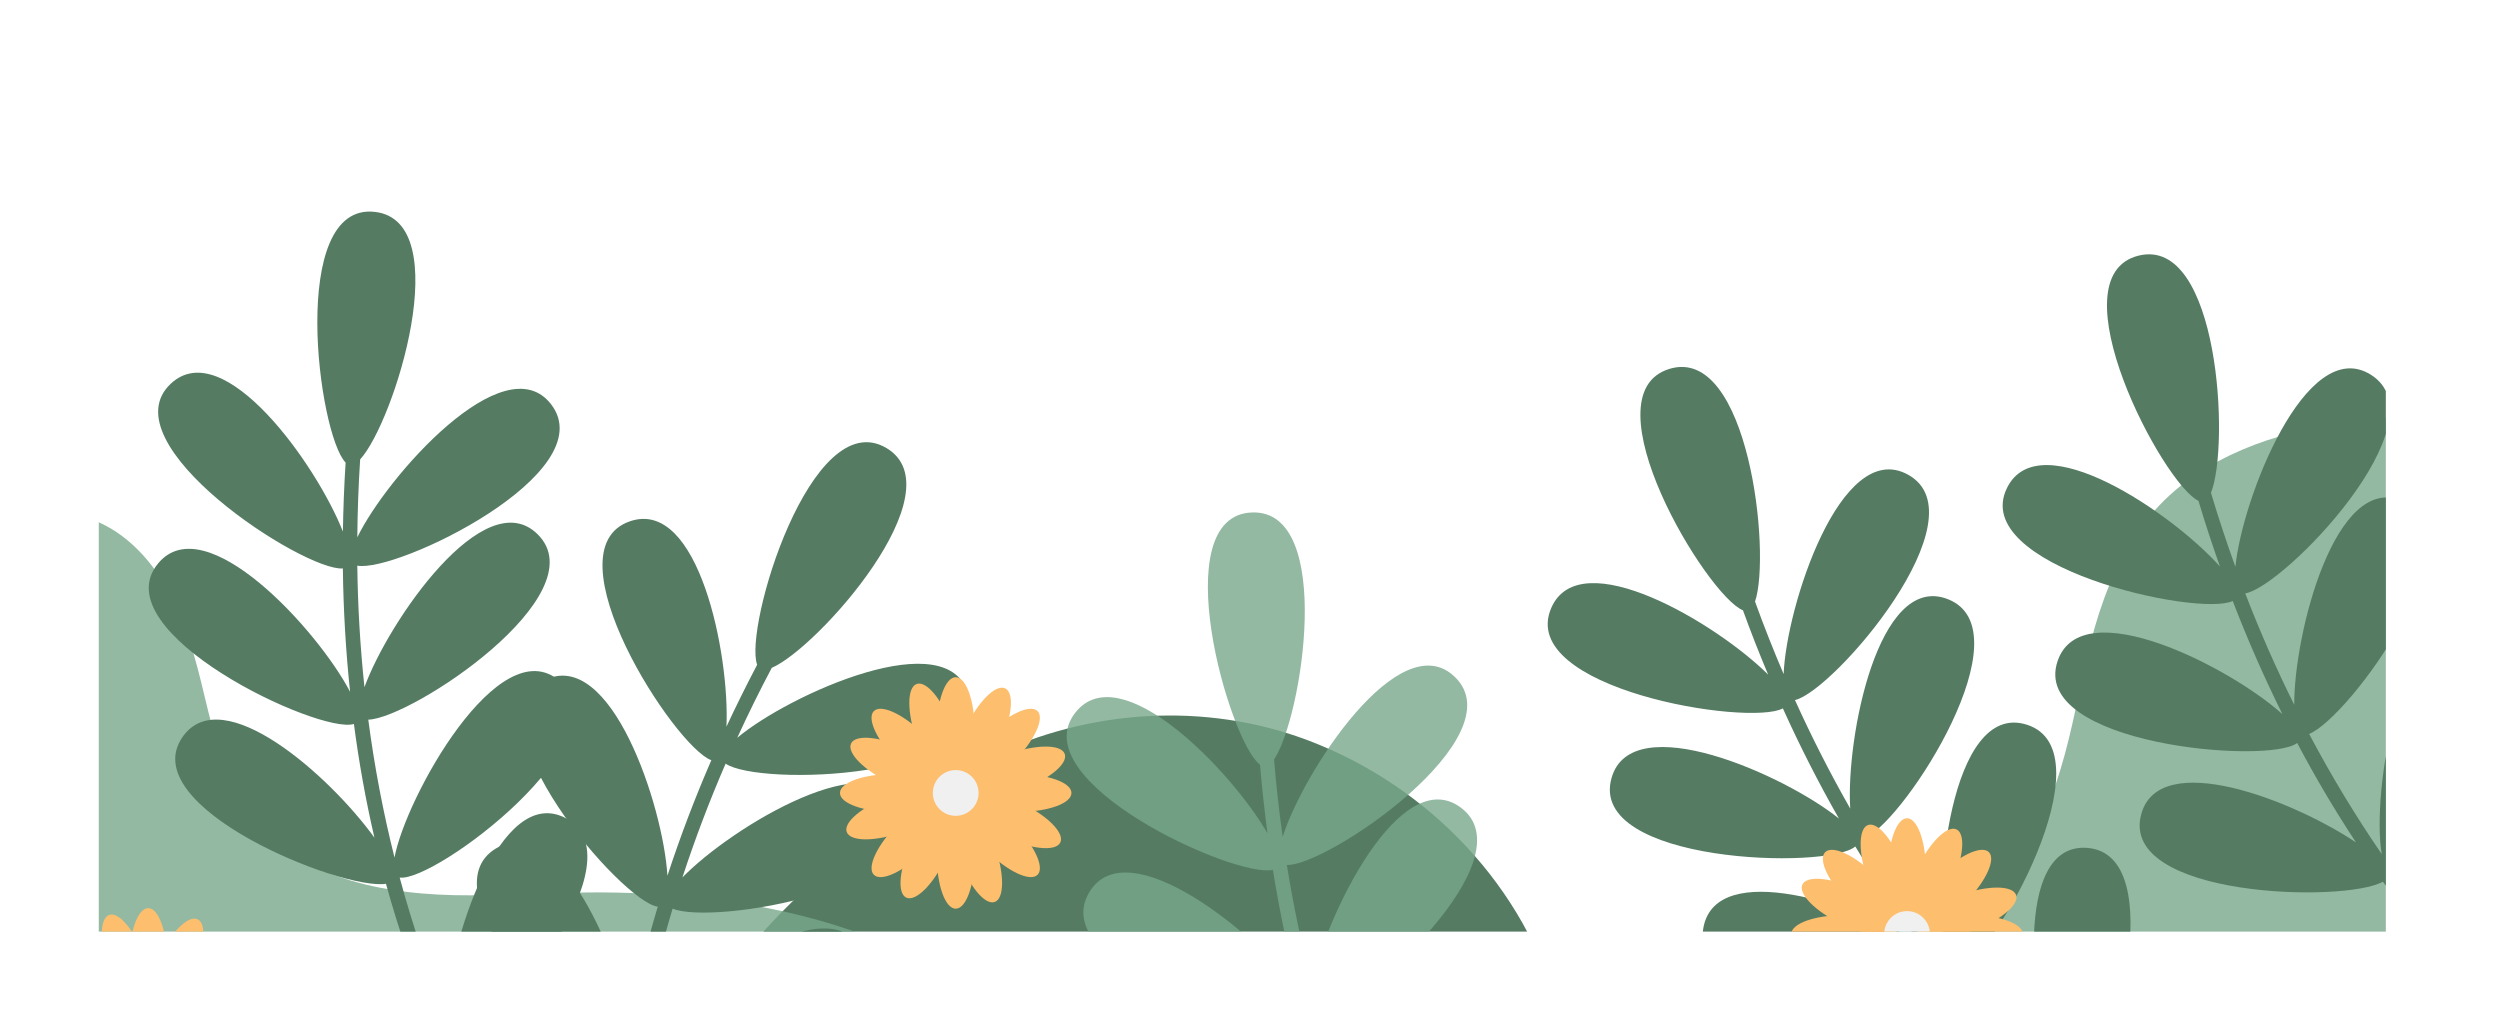
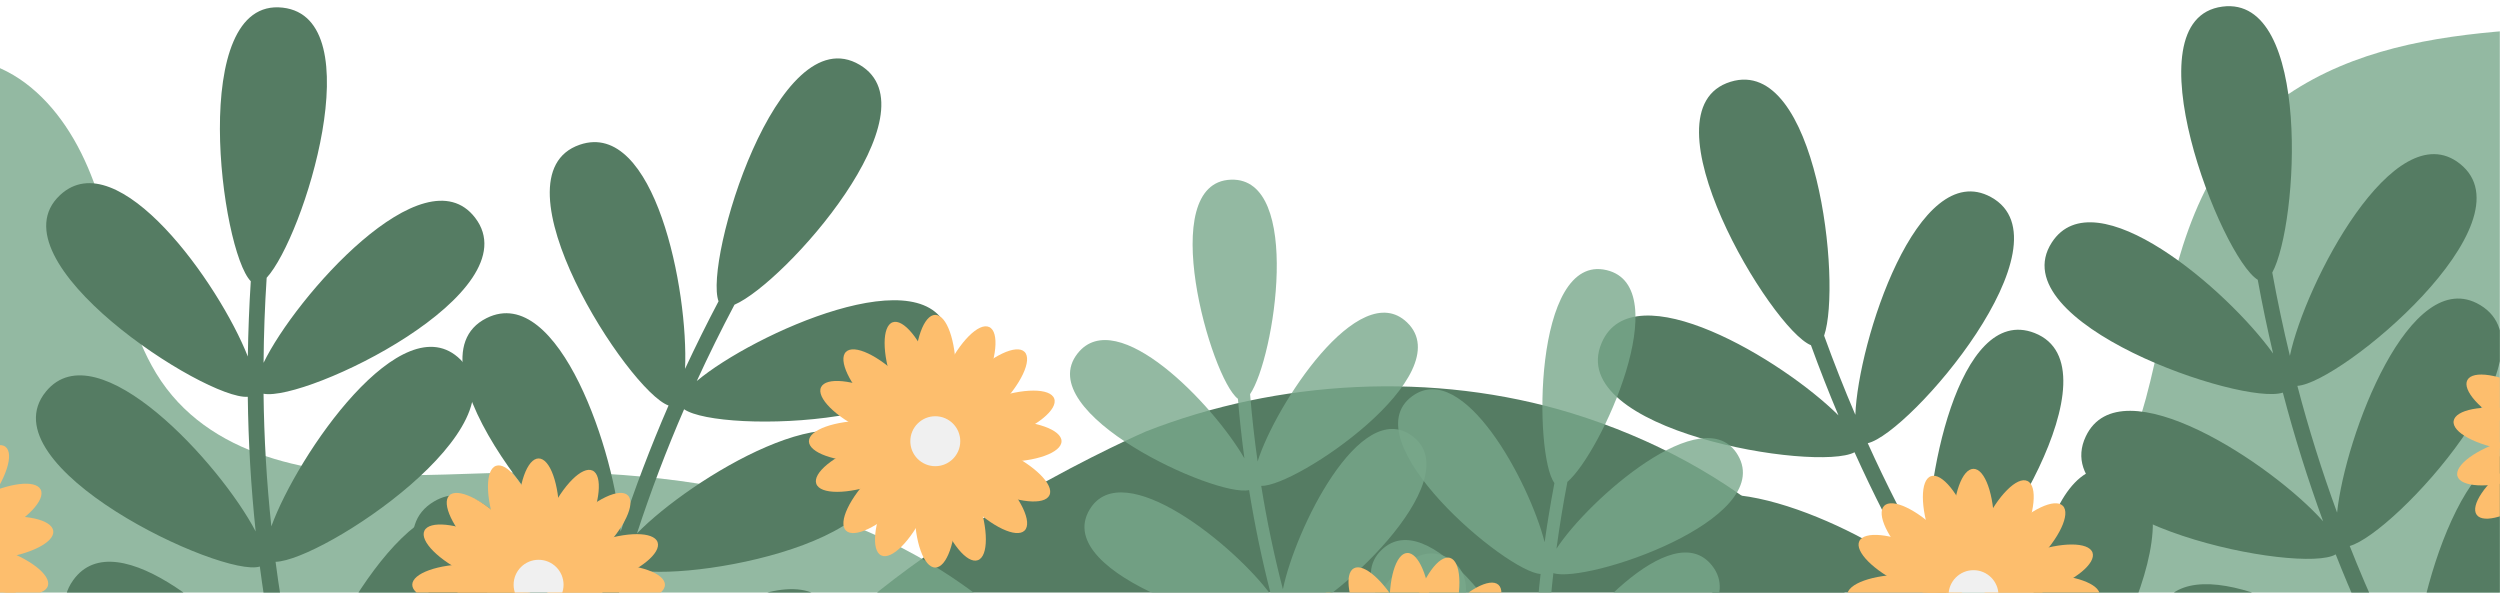
- <svg xmlns="http://www.w3.org/2000/svg" id="Capa_1" data-name="Capa 1" viewBox="0 0 2423.41 998">
+ <svg xmlns="http://www.w3.org/2000/svg" id="Capa_1" data-name="Capa 1" viewBox="0 0 3316.82 786.16">
  <defs>
-     <style>.cls-footer-flowers-1{fill:none;}.cls-footer-flowers-2{clip-path:url(#clip-path);}.cls-footer-flowers-3{fill:#557c63;}.cls-footer-flowers-4{fill:#78a88b;opacity:0.8;}.cls-footer-flowers-5{fill:#fdbe6d;}.cls-footer-flowers-6{fill:#f0f0f0;}</style>
+     <style>.cls-green-footer-1{fill:none;}.cls-green-footer-2{clip-path:url(#clip-path);}.cls-green-footer-3{fill:#557c63;}.cls-green-footer-4{fill:#78a88b;opacity:0.8;isolation:isolate;}.cls-green-footer-5{fill:#fdbe6d;}.cls-green-footer-6{fill:#f0f0f0;}</style>
    <clipPath id="clip-path">
-       <rect class="cls-footer-flowers-1" x="95.74" y="127" width="2217" height="776.08" />
+       <rect class="cls-green-footer-1" y="-373.09" width="3316.58" height="1159.25" />
    </clipPath>
  </defs>
-   <g class="cls-footer-flowers-2">
-     <path class="cls-footer-flowers-3" d="M2249.14,1383.36c-17.61-28.27-35.75-56.23-55.15-83.31-36.51-51-77.84-99.74-128.74-136.9-24.76-18.08-51.82-33.09-80.76-43.36-33.86-12-69.43-16.36-105.27-15.77-74.36,1.22-148.88,20.59-223,5.66-32.36-6.52-63.71-19.66-87.93-42.58s-39.38-53-52.36-83.25c-12.87-30-24-60.62-40.08-89.09a389.16,389.16,0,0,0-54.44-74.11,407.7,407.7,0,0,0-153.74-103.09C1167.52,679.84,1055,687.7,959.61,733.69h0S801,817.83,712,937.21c-101.37,136-200.59,171.57-289.16,154.79v362H2290C2277.4,1429.86,2263.52,1406.43,2249.14,1383.36Z" />
-     <path class="cls-footer-flowers-4" d="M963.34,974.26c-67.12-50.94-147.57-81.13-230-96-44.38-8-89.45-12-134.52-13-47.89-1.07-95.65,2.48-143.52,2.63-80.82.26-175.1-15.35-220.82-90.48-21.52-35.36-29.79-76.72-39.55-116.4C186,624.78,175,588.75,153.83,557.55c-19.45-28.72-47.56-52.93-82.75-58.57-38.66-6.2-77.19,9.72-105.55,35.59-30.86,28.14-48.32,68.13-58.87,107.81-9.89,37.18-15.31,75.81-17.75,114.17-4.72,74,3.25,148.77,22.22,220.38A721.64,721.64,0,0,0,.23,1180.09c39.7,62.13,89.11,118.25,146.76,164.3,67.9,54.24,149.45,90.44,212.53,150.82a3.83,3.83,0,0,0,.29.28,188.19,188.19,0,0,1,45.26,68.82c18.55,48.54,37.86,130.39-17.81,176.46-82.66,68.4-330.67,58.63-398.45,290.72-8.21,28.14-15,55-20.7,80.62h1078V1057A419,419,0,0,0,963.34,974.26Z" />
-     <path class="cls-footer-flowers-4" d="M2324.81,1100.12V403.91c-69.07,5.38-138.31,17.35-196.71,56.58-72.45,48.67-95.48,127.52-112.28,208.81-16.76,81.1-37.22,171.66-119.63,210-74,34.47-161.93,24.48-232.92,67.74-57.74,35.19-75.31,92.49-77,153Z" />
-     <path class="cls-footer-flowers-3" d="M433,1021c-26.74,20.42-260.51-11.81-227.92-91.86,27.45-67.43,170.82,17.83,216.48,65.27-9.64-23.41-18.34-47-26.43-70.29q-11.61-33.4-21-67.42C332.37,863.54,128.89,782,177.23,714c38.68-54.42,142.83,38.53,185.72,98q-12.63-54.59-19.88-110.21c-33.16,10.46-244.54-89-189.92-155.49,45.64-55.54,155.06,64.64,186.21,124.32q-6.28-59.57-7-119.59C294.86,554,103.5,430,165.6,371.9c51.37-48,141.31,78.65,166.8,143.37q.5-33.47,2.62-66.88c-26.56-27-56-252.62,28.36-243,79.73,9.08,18.8,203.9-14.25,239.92q-2.46,37.74-2.75,75.53C374.63,462.38,488.85,333,534.24,391.94c51.11,66.39-149.85,163.53-187.88,156.38q.7,59.05,6.93,117.78c23.2-63.7,116.44-199.42,168-148.07C579.8,576.39,399,696.47,357,697.61a1177.56,1177.56,0,0,0,25.43,133.67c10.42-57.49,101.42-221.92,160-171.18C607,716,421.2,855.57,387.44,850.68q9.49,35.13,21.25,69.74c7.05,20.66,14.7,41.64,23.12,62.47,3.81-68.41,52.38-223.43,116.39-189.9,73.18,38.34-63.67,206.48-103.48,220.19,16.51,36.81,35.81,72.44,59.08,104.23,5.35,7.31-6.84,14.37-12.16,7.11C468.48,1092.88,449.4,1057.55,433,1021Z" />
-     <path class="cls-footer-flowers-3" d="M588.94,1207c-32.76,7.7-232.85-117.4-170.35-177.1,52.64-50.28,148.56,86.2,170.8,148.16.79-25.29,2.52-50.42,4.66-75q3.08-35.22,8.47-70.09c-40.91-10.89-193.18-168.58-121.24-210.84,57.57-33.82,114.55,93.62,129.33,165.43q10.85-55,27-108.69c-34.53-4-186.67-181.32-109.63-219.61,64.37-32,115,122.45,119,189.65q18.63-56.91,42.56-112C654.09,724.35,530.27,532.87,610.7,505.3c66.53-22.81,96.73,129.6,93.5,199.08q14.14-30.33,29.76-60C720.78,608.94,786.24,391,859.31,434.33c69,40.93-66.31,193.73-111.2,213.07q-17.7,33.42-33.44,67.78c49.71-41.77,206.89-113.07,224.17-40.71C958.3,756,735.18,762.34,703.4,740.25q-23.52,54.18-41.88,110.3c47.24-48.63,187.86-134.29,213.85-66.35C904.9,861.41,690.76,897,652,880.82a1177.71,1177.71,0,0,0-31.5,132.38c33-48.19,183.37-161,216.05-90.69,36,77.46-190.64,128.71-219.44,110.43-3.81,24-6.91,48.07-9.16,72.32-2,21.74-3.63,44-4.48,66.47C635,1110.87,742.74,989.31,787.42,1046.1,838.5,1111,644.8,1208.43,602.87,1204.65c0,40.34,3,80.75,11.24,119.27,1.89,8.87-12.12,10.31-14,1.51C591.93,1287.08,589,1247.05,588.94,1207Z" />
-     <path class="cls-footer-flowers-3" d="M2008.77,1077c-16.32,29.44-243.41,93.57-245.63,7.16-1.87-72.77,163.66-52.1,224.49-26.93-18.2-17.59-35.65-35.75-52.37-53.82q-24-25.95-46.22-53.37c-35.56,23-254.66,29.8-237.62-51.88,13.63-65.36,146.31-21.93,209.43,15.38q-33.45-45-62.38-93c-26.19,22.87-259.71,16.42-236.31-66.36,19.56-69.18,168-2.91,220.43,39.29q-29.64-52-54.34-106.77c-33.17,17.76-258.18-19.19-224.56-97.29,27.82-64.6,161,15.44,210.28,64.52q-13-30.86-24.41-62.32c-35.14-14.09-152.56-209-71.38-234,76.69-23.62,98.93,179.28,83.08,225.53q12.87,35.56,27.74,70.3c2.46-64.88,55.27-229.2,120.48-193.37,73.43,40.35-71.77,209.88-109.49,218.56q24.32,53.84,53.55,105.14c-4.27-67.66,26.78-229.37,94.55-203,77,30-40.54,212.49-78.51,230.34a1178.72,1178.72,0,0,0,76.87,112.29c-13.5-56.85,4-244,78-221,81.56,25.37-32.78,227.67-65.67,236.72q22.79,28.38,47.41,55.38c14.74,16.1,30.15,32.26,46.22,48-23.92-64.21-41.54-225.7,30.54-220.62,82.42,5.8,24.4,214.69-6.58,243.2,29.87,27.11,61.84,52,95.89,71.83,7.84,4.55-.51,15.9-8.29,11.38C2070.08,1128.56,2038.45,1103.84,2008.77,1077Z" />
-     <path class="cls-footer-flowers-4" d="M1402.64,1293.28c-23.44,24.14-259.4,26.66-239-57.32,17.22-70.72,171.59-7.5,223.72,32.7-13-21.73-25.06-43.82-36.48-65.63q-16.4-31.33-30.65-63.6c-40.33,12.88-253.6-37.83-215.79-112.21,30.25-59.52,147,17.09,198.12,69.6q-20.52-52.14-35.88-106.09c-31.26,15.23-255-52.06-210.74-125.84,37-61.66,162.89,41.11,202.48,95.56q-15-58-24.52-117.26c-36.66,8.46-244.18-86-191.31-152.63,43.74-55.08,151.35,57,186.09,117.26q-4.45-33.17-7.26-66.53c-30.24-22.79-92.61-241.63-7.72-244.53C1294,494,1262.37,695.67,1235,736.16q3.12,37.7,8.39,75.11c19.34-62,113.28-206.77,166.84-155.14,60.33,58.14-124.14,183.81-162.82,182.33q9.39,58.32,24.2,115.48c13.56-66.42,85.81-214.39,144.33-171.18,66.5,49.11-94.69,194.49-136,201.79A1178.39,1178.39,0,0,0,1324.74,1113c1.84-58.4,67.66-234.44,133.07-192.86,72.09,45.82-91.17,211.18-125.28,211.31q14.57,33.36,31.28,65.85c10,19.4,20.67,39,32.07,58.39-6.3-68.23,18.92-228.71,87.17-205,78,27.15-32.59,213.6-70,233,21.75,34,46.08,66.39,73.78,94.4,6.37,6.45-4.66,15.22-11,8.82C1448.33,1359.11,1424.26,1327,1402.64,1293.28Z" />
-     <path class="cls-footer-flowers-3" d="M2422.21,988.24c-18,28.46-248.33,79.59-245.64-6.81,2.27-72.76,166.36-42.72,225.66-14.14-17.17-18.58-33.56-37.71-49.23-56.7q-22.52-27.27-43.11-55.91C2273.08,875.6,2054,870,2075.6,789.38c17.33-64.47,147.32-13.58,208.22,27.25q-30.84-46.78-57-96.41c-27.45,21.35-260.23,1.64-232.16-79.68,23.45-67.95,167.86,6.64,217.83,51.75q-26.62-53.64-48.17-109.68c-34.13,15.84-256.68-33.83-218.67-109.89,31.43-62.92,159.84,24.56,206.26,76.36q-11.19-31.55-20.82-63.61c-34.29-16.06-140.44-217.33-58-237.68,77.91-19.23,88.58,184.61,70.13,229.88q10.83,36.24,23.7,71.77c6.15-64.64,68.2-225.69,131.27-186.22,71,44.45-83.58,205.46-121.72,212q21.21,55.13,47.49,108c-.43-67.79,39.76-227.47,105.92-197.26,75.21,34.33-52.54,209.83-91.47,225.5a1177.6,1177.6,0,0,0,70.37,116.47c-10.25-57.52,17.85-243.35,90.43-216.16,80,30-45.66,225.44-79,232.61q21.14,29.63,44.19,58c13.8,16.91,28.27,33.91,43.42,50.51-20.24-65.46-28.65-227.69,43-218.53,81.95,10.47,12.16,215.73-20.39,242.44,28.28,28.76,58.78,55.45,91.65,77.15,7.57,5-1.41,15.85-8.92,10.9C2480.5,1043.23,2450.32,1016.76,2422.21,988.24Z" />
-     <path class="cls-footer-flowers-5" d="M191,1035.16c-25.52-12.06-42.72-29.26-38.39-38.41s28.52-6.77,54.05,5.29,42.72,29.26,38.4,38.41S216.56,1047.23,191,1035.16Z" />
-     <path class="cls-footer-flowers-5" d="M80.6,983C55.07,970.9,37.88,953.7,42.2,944.55s28.52-6.78,54.05,5.29,42.72,29.26,38.4,38.41S106.13,995,80.6,983Z" />
-     <path class="cls-footer-flowers-5" d="M186.3,945.11c-12.06,25.53-29.26,42.72-38.41,38.4s-6.77-28.53,5.29-54,29.27-42.72,38.41-38.4S198.37,919.58,186.3,945.11Z" />
-     <path class="cls-footer-flowers-5" d="M105.81,941.17c-9.52-26.57-9.52-50.89,0-54.3s25,15.37,34.48,42,9.52,50.9,0,54.32S115.33,967.76,105.81,941.17Z" />
-     <path class="cls-footer-flowers-5" d="M207.32,989.16c-26.58,9.52-50.9,9.51-54.31,0s15.38-25,42-34.49,50.9-9.51,54.31,0S233.9,979.64,207.32,989.16Z" />
-     <path class="cls-footer-flowers-5" d="M92.32,1030.34c-26.58,9.52-50.9,9.51-54.31,0s15.37-25,42-34.48,50.9-9.52,54.31,0S118.9,1020.82,92.32,1030.34Z" />
-     <path class="cls-footer-flowers-5" d="M204.72,1010.82c-28.24,0-51.13-8.2-51.13-18.32s22.89-18.32,51.13-18.32,51.13,8.2,51.13,18.32S233,1010.82,204.72,1010.82Z" />
-     <path class="cls-footer-flowers-5" d="M82.57,1010.82c-28.24,0-51.13-8.2-51.13-18.32s22.89-18.32,51.13-18.32,51.13,8.2,51.13,18.32S110.8,1010.82,82.57,1010.82Z" />
-     <path class="cls-footer-flowers-5" d="M162,931.43c0,28.23-8.2,51.12-18.32,51.12s-18.31-22.89-18.31-51.12,8.2-51.13,18.31-51.13S162,903.19,162,931.43Z" />
-     <path class="cls-footer-flowers-5" d="M173.88,1048.64c-20-20-30.36-42-23.2-49.1s29.14,3.23,49.1,23.2,30.36,42,23.21,49.1S193.84,1068.61,173.88,1048.64Z" />
-     <path class="cls-footer-flowers-5" d="M87.5,962.27c-20-20-30.35-42-23.2-49.11s29.14,3.23,49.11,23.2,30.35,41.95,23.2,49.11S107.47,982.23,87.5,962.27Z" />
-     <path class="cls-footer-flowers-5" d="M199.78,962.27c-20,20-41.95,30.35-49.1,23.2s3.23-29.14,23.2-49.11,42-30.35,49.11-23.2S219.75,942.3,199.78,962.27Z" />
-     <path class="cls-footer-flowers-5" d="M113.41,1048.65c-20,20-41.95,30.35-49.11,23.19s3.24-29.13,23.2-49.1,42-30.36,49.11-23.2S133.38,1028.68,113.41,1048.65Z" />
-     <path class="cls-footer-flowers-6" d="M165.82,992.5a22.18,22.18,0,1,1-22.17-22.18A22.18,22.18,0,0,1,165.82,992.5Z" />
-     <path class="cls-footer-flowers-5" d="M973.82,811.32c-25.53-12.07-42.72-29.26-38.4-38.41s28.53-6.78,54.05,5.28,42.73,29.27,38.4,38.42S999.35,823.39,973.82,811.32Z" />
-     <path class="cls-footer-flowers-5" d="M863.38,759.12c-25.53-12.07-42.72-29.26-38.39-38.41s28.52-6.78,54,5.29,42.72,29.26,38.4,38.41S888.91,771.19,863.38,759.12Z" />
-     <path class="cls-footer-flowers-5" d="M969.09,721.27C957,746.8,939.83,764,930.68,759.66s-6.78-28.52,5.29-54,29.26-42.72,38.41-38.4S981.16,695.74,969.09,721.27Z" />
-     <path class="cls-footer-flowers-5" d="M916.89,831.71c-12.06,25.52-29.26,42.72-38.41,38.39s-6.78-28.52,5.29-54.05,29.26-42.72,38.41-38.4S929,806.18,916.89,831.71Z" />
-     <path class="cls-footer-flowers-5" d="M929.77,832.33c-9.52-26.58-9.51-50.89,0-54.31s25,15.38,34.49,42,9.51,50.9,0,54.31S939.29,858.92,929.77,832.33Z" />
-     <path class="cls-footer-flowers-5" d="M888.59,717.33c-9.52-26.58-9.51-50.9,0-54.31s25,15.38,34.49,42,9.51,50.9,0,54.31S898.11,743.92,888.59,717.33Z" />
-     <path class="cls-footer-flowers-5" d="M990.11,765.31c-26.59,9.52-50.9,9.52-54.31,0s15.37-25,42-34.48,50.91-9.51,54.32,0S1016.69,755.8,990.11,765.31Z" />
-     <path class="cls-footer-flowers-5" d="M875.1,806.5c-26.58,9.51-50.9,9.51-54.31,0s15.38-25,42-34.49,50.9-9.51,54.31,0S901.69,797,875.1,806.5Z" />
-     <path class="cls-footer-flowers-5" d="M987.5,787c-28.23,0-51.12-8.2-51.12-18.32s22.89-18.32,51.12-18.32,51.13,8.2,51.13,18.32S1015.74,787,987.5,787Z" />
-     <path class="cls-footer-flowers-5" d="M865.35,787c-28.23,0-51.13-8.2-51.13-18.32s22.9-18.32,51.13-18.32,51.13,8.2,51.13,18.32S893.59,787,865.35,787Z" />
-     <path class="cls-footer-flowers-5" d="M944.75,707.58c0,28.24-8.2,51.13-18.32,51.13s-18.32-22.89-18.32-51.13,8.2-51.13,18.32-51.13S944.75,679.34,944.75,707.58Z" />
-     <path class="cls-footer-flowers-5" d="M944.75,829.74c0,28.23-8.2,51.12-18.32,51.12S908.11,858,908.11,829.74s8.2-51.13,18.32-51.13S944.75,801.5,944.75,829.74Z" />
-     <path class="cls-footer-flowers-5" d="M956.66,824.8c-20-20-30.35-41.95-23.2-49.11s29.15,3.24,49.11,23.2,30.36,42,23.2,49.11S976.63,844.76,956.66,824.8Z" />
-     <path class="cls-footer-flowers-5" d="M870.29,738.42c-20-20-30.36-41.95-23.2-49.1s29.14,3.23,49.11,23.19,30.35,42,23.2,49.11S890.25,758.39,870.29,738.42Z" />
-     <path class="cls-footer-flowers-5" d="M982.57,738.42c-20,20-42,30.36-49.11,23.2s3.24-29.14,23.2-49.1,42-30.36,49.11-23.2S1002.54,718.46,982.57,738.42Z" />
-     <path class="cls-footer-flowers-5" d="M896.2,824.8c-20,20-42,30.35-49.11,23.2s3.23-29.14,23.2-49.11,42-30.35,49.11-23.2S916.16,804.83,896.2,824.8Z" />
-     <path class="cls-footer-flowers-6" d="M948.61,768.66a22.18,22.18,0,1,1-22.18-22.18A22.18,22.18,0,0,1,948.61,768.66Z" />
-     <path class="cls-footer-flowers-5" d="M1896,948c-25.53-12.07-42.72-29.26-38.4-38.41s28.52-6.78,54.05,5.28,42.72,29.27,38.4,38.42S1921.54,960.11,1896,948Z" />
-     <path class="cls-footer-flowers-5" d="M1785.57,895.84c-25.53-12.07-42.72-29.26-38.4-38.41s28.53-6.78,54,5.29,42.73,29.26,38.4,38.4S1811.1,907.9,1785.57,895.84Z" />
-     <path class="cls-footer-flowers-5" d="M1891.28,858c-12.07,25.52-29.27,42.71-38.41,38.39s-6.78-28.52,5.28-54,29.27-42.72,38.41-38.4S1903.34,832.46,1891.28,858Z" />
-     <path class="cls-footer-flowers-5" d="M1839.08,968.43c-12.07,25.52-29.27,42.72-38.41,38.39s-6.78-28.52,5.29-54.05,29.26-42.72,38.41-38.4S1851.14,942.9,1839.08,968.43Z" />
-     <path class="cls-footer-flowers-5" d="M1852,969.05c-9.52-26.58-9.52-50.89,0-54.31s25,15.38,34.48,42,9.52,50.9,0,54.31S1861.48,995.64,1852,969.05Z" />
-     <path class="cls-footer-flowers-5" d="M1810.78,854.05c-9.52-26.58-9.52-50.9,0-54.31s25,15.37,34.48,42,9.52,50.9,0,54.31S1820.3,880.63,1810.78,854.05Z" />
-     <path class="cls-footer-flowers-5" d="M1912.29,902c-26.58,9.52-50.9,9.52-54.31,0s15.38-25,42-34.48,50.9-9.51,54.31,0S1938.88,892.51,1912.29,902Z" />
-     <path class="cls-footer-flowers-5" d="M1797.29,943.22c-26.58,9.51-50.9,9.51-54.31,0s15.38-25,42-34.48,50.9-9.51,54.31,0S1823.87,933.7,1797.29,943.22Z" />
-     <path class="cls-footer-flowers-5" d="M1909.69,923.7c-28.23,0-51.13-8.2-51.13-18.32s22.9-18.32,51.13-18.32,51.13,8.2,51.13,18.32S1937.93,923.7,1909.69,923.7Z" />
-     <path class="cls-footer-flowers-5" d="M1787.54,923.7c-28.24,0-51.13-8.2-51.13-18.32s22.89-18.32,51.13-18.32,51.13,8.2,51.13,18.32S1815.78,923.7,1787.54,923.7Z" />
-     <path class="cls-footer-flowers-5" d="M1866.94,844.3c0,28.24-8.21,51.13-18.32,51.13s-18.32-22.89-18.32-51.13,8.2-51.13,18.32-51.13S1866.94,816.06,1866.94,844.3Z" />
-     <path class="cls-footer-flowers-5" d="M1866.94,966.45c0,28.24-8.21,51.13-18.32,51.13s-18.32-22.89-18.32-51.13,8.2-51.12,18.32-51.12S1866.94,938.22,1866.94,966.45Z" />
-     <path class="cls-footer-flowers-5" d="M1878.85,961.52c-20-20-30.35-41.95-23.2-49.11s29.14,3.24,49.11,23.2,30.35,42,23.2,49.11S1898.82,981.48,1878.85,961.52Z" />
-     <path class="cls-footer-flowers-5" d="M1792.47,875.14c-20-20-30.35-41.95-23.19-49.1s29.14,3.23,49.1,23.19,30.36,42,23.2,49.11S1812.44,895.11,1792.47,875.14Z" />
-     <path class="cls-footer-flowers-5" d="M1904.76,875.14c-20,20-42,30.36-49.11,23.2s3.23-29.14,23.2-49.1,42-30.36,49.11-23.2S1924.72,855.18,1904.76,875.14Z" />
-     <path class="cls-footer-flowers-5" d="M1818.38,961.52c-20,20-42,30.35-49.1,23.2s3.23-29.14,23.2-49.11,42-30.35,49.1-23.2S1838.35,941.55,1818.38,961.52Z" />
-     <path class="cls-footer-flowers-6" d="M1870.8,905.38a22.18,22.18,0,1,1-22.18-22.18A22.18,22.18,0,0,1,1870.8,905.38Z" />
+   <g class="cls-green-footer-2">
+     <path class="cls-green-footer-3" d="M3886.39,1542.89c-32.31-42.23-65.59-84-101.19-124.45-67-76.18-142.82-149-236.21-204.49-45.43-27-95.09-49.42-148.19-64.76-62.12-17.93-127.39-24.44-193.15-23.56-136.44,1.82-273.17,30.75-409.17,8.45-59.37-9.74-116.89-29.36-161.33-63.6s-72.26-79.17-96.07-124.35c-23.62-44.81-44-90.55-73.54-133.08a606,606,0,0,0-99.89-110.7c-78.28-68.25-174.8-120.94-282.09-154-183.76-56.35-390.21-44.61-565.24,24.09h0s-291,125.68-454.32,304c-186,203.15-368,256.28-530.56,231.21V1648.4H3961.36C3938.24,1612.34,3912.78,1577.35,3886.39,1542.89Z" />
+     <path class="cls-green-footer-4" d="M1296,789.44C1195.69,713.35,1075.52,668.25,952.4,646c-66.29-11.95-133.62-17.92-200.94-19.42-71.53-1.59-142.87,3.71-214.38,3.93-120.72.39-261.55-22.93-329.84-135.15-32.15-52.82-44.5-114.6-59.08-173.87C134.82,267.41,118.39,213.59,86.77,167c-29-42.9-71-79.06-123.61-87.49C-94.58,70.24-152.14,94-194.5,132.66c-46.09,42-72.17,101.77-87.93,161-14.78,55.54-22.87,113.24-26.52,170.54-7.05,110.54,4.86,222.22,33.19,329.19a1078.23,1078.23,0,0,0,133.09,303.46c59.31,92.81,133.11,176.63,219.22,245.42C178,1423.33,299.79,1477.4,394,1567.59a5.77,5.77,0,0,0,.44.42,281.08,281.08,0,0,1,67.6,102.8c27.71,72.5,56.56,194.77-26.6,263.58C312,2036.56-58.48,2022-159.72,2368.65c-12.27,42-22.41,82.15-30.92,120.42H1419.59V913A625.93,625.93,0,0,0,1296,789.44Z" />
+     <path class="cls-green-footer-4" d="M3329.61,1080.48V40.54c-103.17,8-206.6,25.92-293.83,84.51-108.22,72.7-142.62,190.48-167.72,311.91-25,121.14-55.59,256.41-178.69,313.68-110.54,51.49-241.88,36.57-347.92,101.18-86.24,52.57-112.49,138.16-115,228.54Z" />
+     <path class="cls-green-footer-3" d="M479.07,1228.44c-39.94,30.5-389.13-17.64-340.45-137.22,41-100.72,255.16,26.64,323.36,97.5-14.4-35-27.39-70.2-39.48-105Q405.16,1033.84,391.14,983C328.76,993.24,24.82,871.44,97,769.87c57.78-81.29,213.35,57.55,277.42,146.38q-18.87-81.54-29.7-164.62C295.21,767.25-20.53,618.69,61.05,519.37c68.18-83,231.62,96.55,278.15,185.7q-9.37-89-10.46-178.64c-56,4.44-341.85-180.78-249.09-267.57C156.38,187.17,290.73,376.34,328.8,473q.75-50,3.92-99.9C293,332.79,249.07-4.23,375.08,10.14c119.09,13.57,28.08,304.57-21.29,358.38q-3.68,56.37-4.1,112.82C391.88,394,562.5,200.76,630.3,288.8,706.64,388,406.46,533.07,349.66,522.39q1,88.2,10.35,175.93C394.66,603.17,533.94,400.44,611,477.14c87.4,87.17-182.67,266.54-245.4,268.24a1758.08,1758.08,0,0,0,38,199.67c15.57-85.87,151.5-331.49,239-255.7C739,772.85,461.45,981.33,411,974q14.18,52.47,31.74,104.17c10.53,30.86,22,62.2,34.53,93.31,5.69-102.18,78.24-333.74,173.86-283.66,109.31,57.27-95.11,308.43-154.57,328.91,24.66,55,53.49,108.2,88.25,155.69,8,10.92-10.22,21.46-18.17,10.62C532.07,1335.81,503.57,1283,479.07,1228.44Z" />
+     <path class="cls-green-footer-3" d="M736.7,1240.13c-48.93,11.5-347.81-175.36-254.45-264.54,78.63-75.1,221.91,128.76,255.13,221.31,1.18-37.77,3.76-75.31,7-112q4.59-52.61,12.65-104.69c-61.11-16.27-288.56-251.81-181.1-314.94,86-50.51,171.1,139.85,193.18,247.11Q785.29,830.2,809.4,750c-51.58-6-278.83-270.84-163.75-328,96.15-47.8,171.77,182.91,177.75,283.29q27.83-85,63.57-167.3c-53-18.76-237.9-304.78-117.76-346,99.37-34.07,144.48,193.58,139.66,297.37Q930,444,953.32,399.73C933.64,346.8,1031.41,21.26,1140.56,86c103.07,61.14-99,289.38-166.1,318.27q-26.44,49.92-50,101.24c74.25-62.39,309-168.9,334.85-60.81,29.06,121.78-304.21,131.25-351.69,98.26q-35.13,80.92-62.55,164.75c70.56-72.63,280.61-200.59,319.43-99.1,44.11,115.33-275.76,168.49-333.65,144.32a1757.14,1757.14,0,0,0-47,197.74c49.29-72,273.9-240.49,322.71-135.47,53.78,115.71-284.76,192.26-327.78,165-5.69,35.85-10.32,71.81-13.68,108-3,32.47-5.42,65.72-6.69,99.29,47.09-90.91,208-272.49,274.77-187.66,76.3,96.94-213,242.48-275.67,236.83,0,60.26,4.48,120.62,16.79,178.16,2.82,13.25-18.1,15.4-20.91,2.25C741.17,1359.75,736.79,1300,736.7,1240.13Z" />
+     <path class="cls-green-footer-3" d="M2879.46,1183c-24.38,44-363.59,139.77-366.9,10.7-2.8-108.7,244.46-77.82,335.32-40.23-27.18-26.27-53.25-53.4-78.22-80.39q-35.85-38.76-69-79.72c-53.12,34.36-380.39,44.51-354.94-77.49,20.36-97.63,218.54-32.76,312.83,23q-50-67.21-93.18-138.92c-39.12,34.16-387.93,24.53-353-99.12,29.22-103.34,250.94-4.35,329.26,58.69q-44.28-77.67-81.17-159.49c-49.55,26.53-385.65-28.66-335.43-145.32,41.56-96.49,240.49,23.06,314.1,96.37Q2419.7,505,2402.65,458C2350.16,437,2174.77,145.82,2296,108.48c114.55-35.29,147.77,267.79,124.1,336.87q19.22,53.13,41.43,105c3.68-96.91,82.56-342.36,180-288.84C2751.21,321.79,2534.32,575,2478,588q36.33,80.41,80,157c-6.38-101.07,40-342.62,141.23-303.23,115,44.82-60.56,317.4-117.27,344.07a1761,1761,0,0,0,114.82,167.73c-20.17-84.92,6-364.47,116.51-330.11,121.83,37.89-49,340.07-98.09,353.59q34,42.39,70.81,82.72c22,24,45,48.19,69,71.7C2819.29,1035.6,2793,794.38,2900.64,802c123.11,8.67,36.45,320.69-9.83,363.28,44.62,40.49,92.37,77.67,143.24,107.29,11.71,6.8-.77,23.75-12.39,17C2971,1260.06,2923.79,1223.13,2879.46,1183Z" />
+     <path class="cls-green-footer-4" d="M1857.8,1185.28c-27.87,28.7-308.37,31.69-284.12-68.14,20.47-84.07,204-8.92,266,38.87-15.45-25.83-29.79-52.09-43.37-78q-19.48-37.24-36.43-75.6c-47.94,15.31-301.47-45-256.53-133.4,36-70.75,174.75,20.32,235.52,82.74q-24.39-62-42.65-126.12C1659,843.72,1393,763.73,1445.65,676c44-73.3,193.64,48.87,240.7,113.6q-17.83-69-29.15-139.4c-43.58,10.06-290.27-102.23-227.42-181.44,52-65.48,179.92,67.76,221.22,139.4q-5.3-39.43-8.63-79.09c-35.95-27.1-110.1-287.25-9.18-290.69,95.46-3.29,57.86,236.45,25.32,284.59q3.71,44.82,10,89.29c23-73.71,134.67-245.81,198.34-184.43,71.72,69.12-147.58,218.51-193.56,216.75q11.16,69.33,28.77,137.28c16.12-79,102-254.86,171.58-203.5,79.05,58.39-112.57,231.21-161.68,239.89A1401.91,1401.91,0,0,0,1765.19,971c2.19-69.43,80.43-278.7,158.19-229.27,85.7,54.47-108.38,251-148.93,251.2q17.33,39.66,37.19,78.28c11.88,23.06,24.57,46.36,38.12,69.41-7.49-81.11,22.49-271.88,103.63-243.7,92.72,32.28-38.75,253.93-83.22,277,25.86,40.42,54.78,78.92,87.71,112.22,7.57,7.67-5.54,18.09-13.08,10.48C1912.11,1263.54,1883.5,1225.36,1857.8,1185.28Z" />
+     <path class="cls-green-footer-4" d="M2092.91,1330.8c-34.57,20.12-305.5-52.6-255.24-142.2,42.37-75.44,198.84,46.39,245.63,109.12-7.92-29-14.64-58.2-20.73-86.82q-8.73-41.13-14.71-82.63c-50.29,1.82-278.19-124.57-211.08-197.6,53.7-58.45,162.81,66.66,204.51,143.16q-6.8-66.27-7.09-132.95c-40.66,7.42-275.23-141.3-200.93-211.58,62.12-58.73,173.31,99.25,201.18,174.27q1.41-71.21,9.5-142.09c-44.68-2.06-252-176.69-170.1-236,67.72-49,155,113.75,175.46,193.86q5.54-39.39,13-78.49c-27.32-35.77-28.6-306.28,69.51-282.4,92.81,22.57-8,243.3-52.32,280.88Q2071,683.46,2065,728c42-64.78,195.94-200.41,240.71-124.15,50.43,85.89-201,170.65-244.82,156.56q-7.93,69.78-9.29,140c36.8-71.69,166.92-217.93,220.07-149.71,60.39,77.52-170.72,192.3-220.35,187.42a1402.23,1402.23,0,0,0,10.13,161.41c20.82-66.27,152.58-246.71,214.13-178.15,67.85,75.55-172,212.54-211.12,201.76q6,42.87,14.71,85.41c5.23,25.41,11.17,51.27,18,77.12,14.65-80.13,94.94-255.76,165.48-206.75,80.59,56.07-105.75,234.08-154.79,244.3,14,45.9,31.48,90.77,54.21,131.71,5.23,9.43-10.21,15.93-15.42,6.57C2124.12,1420.8,2106.85,1376.33,2092.91,1330.8Z" />
+     <path class="cls-green-footer-3" d="M3344.74,1165.58c-31.41,39.29-381.78,77.24-363.55-50.59,15.36-107.64,254-36,337.34,16.2-22.42-30.42-43.6-61.52-63.74-92.29q-28.93-44.21-54.79-90.11c-58.09,25-382.42-19.42-337.06-135.55,36.35-92.86,220.95,4.11,304.63,74.76q-38.07-74.52-68.74-152.52c-44.27,27.17-386.6-40.45-331.53-156.55,46-97,248.11,37.52,314.86,112.72q-30.67-84-53.44-170.77c-53.28,17.9-375.49-92.52-306.53-199.17,57-88.24,233.25,62.8,293.63,147.35q-11.42-48.69-20.42-97.87C2947.14,341.7,2822.71,25.4,2948.46,8.78c118.83-15.71,101.08,288.66,66.23,352.83q10.11,55.59,23.36,110.46c19.78-94.95,138.44-323.82,225.57-254.83,98.08,77.69-157.94,291.25-215.64,294.67q22.39,85.35,52.7,168.17c10.54-100.71,96.52-331.15,189.76-275.4,106,63.36-112.58,302.86-173,319.7a1759.41,1759.41,0,0,0,85.28,184.51c-5.74-87.08,66.6-358.33,169.88-306C3486.46,660.6,3267.7,930.05,3217,935.2q26.51,47.47,56.05,93.39c17.7,27.37,36.38,55,56.14,82.14-19.27-100.52-5-342.75,99.84-317.35,119.94,29-17.49,322.28-70.22,356.57,37.25,47.36,78.13,92,123.35,129.64,10.42,8.67-4.7,23.3-15,14.71C3422.22,1256.82,3381.78,1212.55,3344.74,1165.58Z" />
+     <path class="cls-green-footer-5" d="M785.31,839.54c-38.12-18-63.82-43.71-57.35-57.37s42.6-10.12,80.74,7.9,63.81,43.7,57.36,57.37S823.48,857.57,785.31,839.54Z" />
+     <path class="cls-green-footer-5" d="M620.4,761.63c-38.14-18.08-63.81-43.77-57.36-57.44s42.6-10.12,80.74,7.91,63.81,43.7,57.35,57.37S658.53,779.55,620.4,761.63Z" />
+     <path class="cls-green-footer-5" d="M778.28,705c-18,38.13-43.7,63.81-57.37,57.36s-10.11-42.62,7.9-80.66,43.72-63.81,57.38-57.36S796.31,666.9,778.28,705Z" />
+     <path class="cls-green-footer-5" d="M658.05,699.14c-14.22-39.68-14.22-76,0-81.1s37.35,23,51.51,62.73,14.22,76,0,81.14S672.28,738.86,658.05,699.14Z" />
+     <path class="cls-green-footer-5" d="M809.68,770.83c-39.7,14.22-76,14.2-81.12,0s23-37.34,62.73-51.52,76-14.21,81.13,0S849.39,756.61,809.68,770.83Z" />
+     <path class="cls-green-footer-5" d="M637.9,832.34c-39.7,14.22-76,14.21-81.12,0s23-37.34,62.74-51.5,76-14.22,81.12,0S677.61,818.12,637.9,832.34Z" />
+     <path class="cls-green-footer-5" d="M805.8,803.18c-42.18,0-76.38-12.25-76.38-27.36s34.2-27.37,76.38-27.37,76.37,12.25,76.37,27.37S848,803.18,805.8,803.18Z" />
+     <path class="cls-green-footer-5" d="M623.34,803.18c-42.18,0-76.37-12.25-76.37-27.36s34.19-27.37,76.37-27.37,76.37,12.25,76.37,27.37S665.51,803.18,623.34,803.18Z" />
+     <path class="cls-green-footer-5" d="M742,684.6c0,42.16-12.25,76.35-27.37,76.35s-27.35-34.19-27.35-76.35,12.25-76.38,27.35-76.38S742,642.41,742,684.6Z" />
+     <path class="cls-green-footer-5" d="M759.73,859.67c-29.87-29.87-45.35-62.73-34.65-73.34s43.53,4.83,73.34,34.66,45.35,62.73,34.67,73.34S789.55,889.5,759.73,859.67Z" />
+     <path class="cls-green-footer-5" d="M630.7,730.66c-29.87-29.87-45.33-62.73-34.65-73.35s43.53,4.82,73.36,34.65,45.33,62.66,34.65,73.36S660.53,760.48,630.7,730.66Z" />
+     <path class="cls-green-footer-5" d="M798.42,730.66c-29.87,29.88-62.66,45.34-73.34,34.66s4.82-43.53,34.65-73.36,62.74-45.33,73.36-34.65S828.25,700.83,798.42,730.66Z" />
+     <path class="cls-green-footer-5" d="M669.41,859.69c-29.88,29.87-62.66,45.33-73.36,34.64s4.84-43.51,34.65-73.34,62.74-45.35,73.36-34.66S699.24,829.86,669.41,859.69Z" />
+     <path class="cls-green-footer-6" d="M747.69,775.82a33.13,33.13,0,1,1-33.13-33.13h0A33.12,33.12,0,0,1,747.69,775.82Z" />
+     <path class="cls-green-footer-5" d="M-17.53,779.56c-40.06-13.17-68.71-35.5-64-49.86s41.05-15.29,81-2.11,68.72,35.51,64,49.86S22.54,792.75-17.53,779.56Z" />
+     <path class="cls-green-footer-5" d="M-26.52,659.52c37.63-19,73.68-23.49,80.49-10s-18.18,39.9-55.9,58.86-73.7,23.49-80.52,10S-64.18,678.54-26.52,659.52Z" />
+     <path class="cls-green-footer-5" d="M-1.73,741c-41.84,5.2-77.28-2.73-79.15-17.73s30.55-31.36,72.4-36.57,77.3,2.73,79.17,17.72S40.13,735.81-1.73,741Z" />
+     <path class="cls-green-footer-5" d="M-61.18,636.27c26-33.33,56.67-52.73,68.52-43.44S7.93,636.62-18,669.9s-56.59,52.72-68.52,43.45S-87.08,669.55-61.18,636.27Z" />
+     <path class="cls-green-footer-5" d="M-40.48,802.71c-33.33-26-52.72-56.59-43.44-68.51s43.79-.58,77.08,25.34S45.89,816.2,36.6,828.06-7.19,828.63-40.48,802.71Z" />
+     <path class="cls-green-footer-5" d="M3389.08,494.23c25,34,35.33,68.8,23.14,77.75s-42.28-11.37-67.25-45.36-35.33-68.8-23.16-77.76S3364.08,460.21,3389.08,494.23Z" />
+     <path class="cls-green-footer-5" d="M3331.26,615.88c34-25,68.8-35.33,77.75-23.15s-11.38,42.29-45.32,67.19-68.82,35.32-77.75,23.15S3297.26,640.85,3331.26,615.88Z" />
+     <path class="cls-green-footer-5" d="M3335,543.07c41.69,6.38,73.63,23.68,71.35,38.6s-38,21.91-79.69,15.46-73.63-23.68-71.35-38.59S3293.26,536.69,3335,543.07Z" />
+     <path class="cls-green-footer-5" d="M3353.76,516.46c37.1,20.07,61.35,47.11,54.15,60.41s-43.09,7.8-80.19-12.27-61.35-47.11-54.16-60.41S3316.6,496.36,3353.76,516.46Z" />
+     <path class="cls-green-footer-5" d="M3325.75,583.76c40.49-12.07,76.68-10.06,81,4.41s-24.95,36-65.38,48-76.75,10-81-4.42S3285.32,595.8,3325.75,583.76Z" />
+     <path class="cls-green-footer-5" d="M1957.68,851.08c-28,31.51-59.89,48.93-71.19,38.88s2.28-43.72,30.3-75.25,59.89-48.94,71.19-38.9S1985.72,819.51,1957.68,851.08Z" />
+     <path class="cls-green-footer-5" d="M1826.63,820c31.53,28,48.94,59.89,38.9,71.19s-43.74-2.28-75.18-30.27-48.93-59.91-38.9-71.2S1795.11,791.94,1826.63,820Z" />
+     <path class="cls-green-footer-5" d="M1898.6,808.35c2.48,42.1-7.76,77-22.82,77.85s-29.37-32.55-31.79-74.7,7.76-77,22.83-77.85S1896.13,766.25,1898.6,808.35Z" />
+     <path class="cls-green-footer-5" d="M1928.56,821.18c-11.87,40.48-33.24,69.84-47.75,65.59s-16.64-40.51-4.77-81,33.24-69.84,47.75-65.59S1940.44,780.64,1928.56,821.18Z" />
+     <path class="cls-green-footer-5" d="M1856.89,807.86c20.26,37.07,25.87,72.88,12.62,80.13s-40.41-16.88-60.64-53.9-25.85-73-12.62-80.14S1836.66,770.84,1856.89,807.86Z" />
+     <path class="cls-green-footer-5" d="M1311.61,649.1c-38.14-18-63.82-43.71-57.36-57.38s42.61-10.13,80.73,7.89,63.83,43.72,57.36,57.39S1349.74,667.13,1311.61,649.1Z" />
+     <path class="cls-green-footer-5" d="M1146.64,571.12c-38.13-18-63.81-43.7-57.34-57.37s42.6-10.13,80.66,7.9,63.81,43.71,57.36,57.38S1184.77,589.15,1146.64,571.12Z" />
+     <path class="cls-green-footer-5" d="M1304.54,514.59c-18.06,38.13-43.7,63.82-57.37,57.34s-10.13-42.6,7.9-80.66,43.71-63.81,57.37-57.36S1322.57,476.45,1304.54,514.59Z" />
+     <path class="cls-green-footer-5" d="M1226.57,679.55c-18,38.12-43.71,63.81-57.37,57.35s-10.13-42.6,7.9-80.74,43.7-63.81,57.37-57.36S1244.66,641.42,1226.57,679.55Z" />
+     <path class="cls-green-footer-5" d="M1245.81,680.48c-14.22-39.7-14.21-76,0-81.12s37.34,23,51.52,62.73,14.2,76,0,81.13S1260,720.2,1245.81,680.48Z" />
+     <path class="cls-green-footer-5" d="M1184.3,508.7c-14.22-39.7-14.21-76,0-81.12s37.34,23,51.52,62.73,14.2,76,0,81.13S1198.52,548.42,1184.3,508.7Z" />
+     <path class="cls-green-footer-5" d="M1335.94,580.37c-39.72,14.22-76,14.22-81.12,0s23-37.34,62.73-51.5,76-14.21,81.14,0S1375.64,566.16,1335.94,580.37Z" />
+     <path class="cls-green-footer-5" d="M1164.15,641.9c-39.71,14.2-76,14.2-81.13,0s23-37.35,62.74-51.52,76-14.21,81.12,0S1203.86,627.71,1164.15,641.9Z" />
+     <path class="cls-green-footer-5" d="M1332,612.77c-42.17,0-76.36-12.25-76.36-27.37S1289.87,558,1332,558s76.37,12.25,76.37,27.36S1374.22,612.77,1332,612.77Z" />
+     <path class="cls-green-footer-5" d="M1149.58,612.77c-42.17,0-76.37-12.25-76.37-27.37s34.2-27.36,76.37-27.36S1226,570.29,1226,585.4,1191.77,612.77,1149.58,612.77Z" />
+     <path class="cls-green-footer-5" d="M1268.18,494.14c0,42.18-12.24,76.37-27.36,76.37s-27.37-34.19-27.37-76.37,12.25-76.38,27.37-76.38S1268.18,452,1268.18,494.14Z" />
+     <path class="cls-green-footer-5" d="M1268.18,676.61c0,42.17-12.24,76.36-27.36,76.36s-27.37-34.15-27.37-76.36,12.25-76.37,27.37-76.37S1268.18,634.43,1268.18,676.61Z" />
+     <path class="cls-green-footer-5" d="M1286,669.23c-29.87-29.87-45.33-62.66-34.65-73.36s43.54,4.84,73.36,34.66,45.35,62.74,34.65,73.36S1315.8,699.05,1286,669.23Z" />
+     <path class="cls-green-footer-5" d="M1157,540.2c-29.87-29.87-45.35-62.66-34.65-73.34s43.52,4.83,73.35,34.64,45.34,62.74,34.66,73.36S1186.78,570,1157,540.2Z" />
+     <path class="cls-green-footer-5" d="M1324.68,540.2c-29.88,29.88-62.74,45.35-73.36,34.66s4.84-43.53,34.65-73.34,62.74-45.35,73.36-34.66S1354.51,510.39,1324.68,540.2Z" />
+     <path class="cls-green-footer-5" d="M1195.66,669.23c-29.87,29.88-62.73,45.34-73.35,34.66s4.82-43.53,34.65-73.36,62.74-45.34,73.36-34.66S1225.48,639.4,1195.66,669.23Z" />
+     <path class="cls-green-footer-6" d="M1274,585.37a33.13,33.13,0,1,1-33.13-33.13h0A33.13,33.13,0,0,1,1274,585.37Z" />
+     <path class="cls-green-footer-5" d="M2524.13,775.35c-38.13-18-63.81-43.71-57.35-57.38s42.61-10.13,80.66,7.9,63.82,43.71,57.36,57.36S2562.27,793.36,2524.13,775.35Z" />
+     <path class="cls-green-footer-5" d="M2682,718.82c-18,38.12-43.73,63.8-57.38,57.35s-10.13-42.6,7.89-80.66,43.72-63.82,57.37-57.36S2700.05,680.67,2682,718.82Z" />
+     <path class="cls-green-footer-5" d="M2561.79,712.92c-14.22-39.7-14.22-76,0-81.12s37.34,23,51.51,62.74,14.22,76,0,81.12S2576,752.63,2561.79,712.92Z" />
+     <path class="cls-green-footer-5" d="M2713.42,784.55c-39.7,14.22-76,14.22-81.12,0s23-37.35,62.73-51.51,76-14.2,81.13,0S2753.14,770.37,2713.42,784.55Z" />
+     <path class="cls-green-footer-5" d="M2541.64,846.12c-39.7,14.2-76,14.2-81.12,0s23-37.35,62.73-51.51,76-14.2,81.13,0S2581.34,831.9,2541.64,846.12Z" />
+     <path class="cls-green-footer-5" d="M2709.54,817c-42.17,0-76.38-12.25-76.38-27.36s34.21-27.37,76.38-27.37,76.37,12.25,76.37,27.37S2751.72,817,2709.54,817Z" />
+     <path class="cls-green-footer-5" d="M2527.08,817c-42.19,0-76.38-12.25-76.38-27.36s34.19-27.37,76.38-27.37,76.37,12.25,76.37,27.37S2569.26,817,2527.08,817Z" />
+     <path class="cls-green-footer-5" d="M2645.68,698.36c0,42.18-12.26,76.37-27.37,76.37S2591,740.54,2591,698.36,2603.2,622,2618.31,622,2645.68,656.18,2645.68,698.36Z" />
+     <path class="cls-green-footer-5" d="M2534.44,744.43c-29.87-29.88-45.33-62.67-34.64-73.35s43.53,4.83,73.34,34.64,45.35,62.74,34.66,73.36S2564.27,774.26,2534.44,744.43Z" />
+     <path class="cls-green-footer-5" d="M2702.17,744.43c-29.87,29.87-62.73,45.34-73.36,34.65s4.83-43.53,34.66-73.34,62.74-45.35,73.36-34.66S2732,714.61,2702.17,744.43Z" />
+     <path class="cls-green-footer-6" d="M2651.44,789.6a33.13,33.13,0,1,1-33.13-33.14,33.13,33.13,0,0,1,33.13,33.14Z" />
  </g>
</svg>
